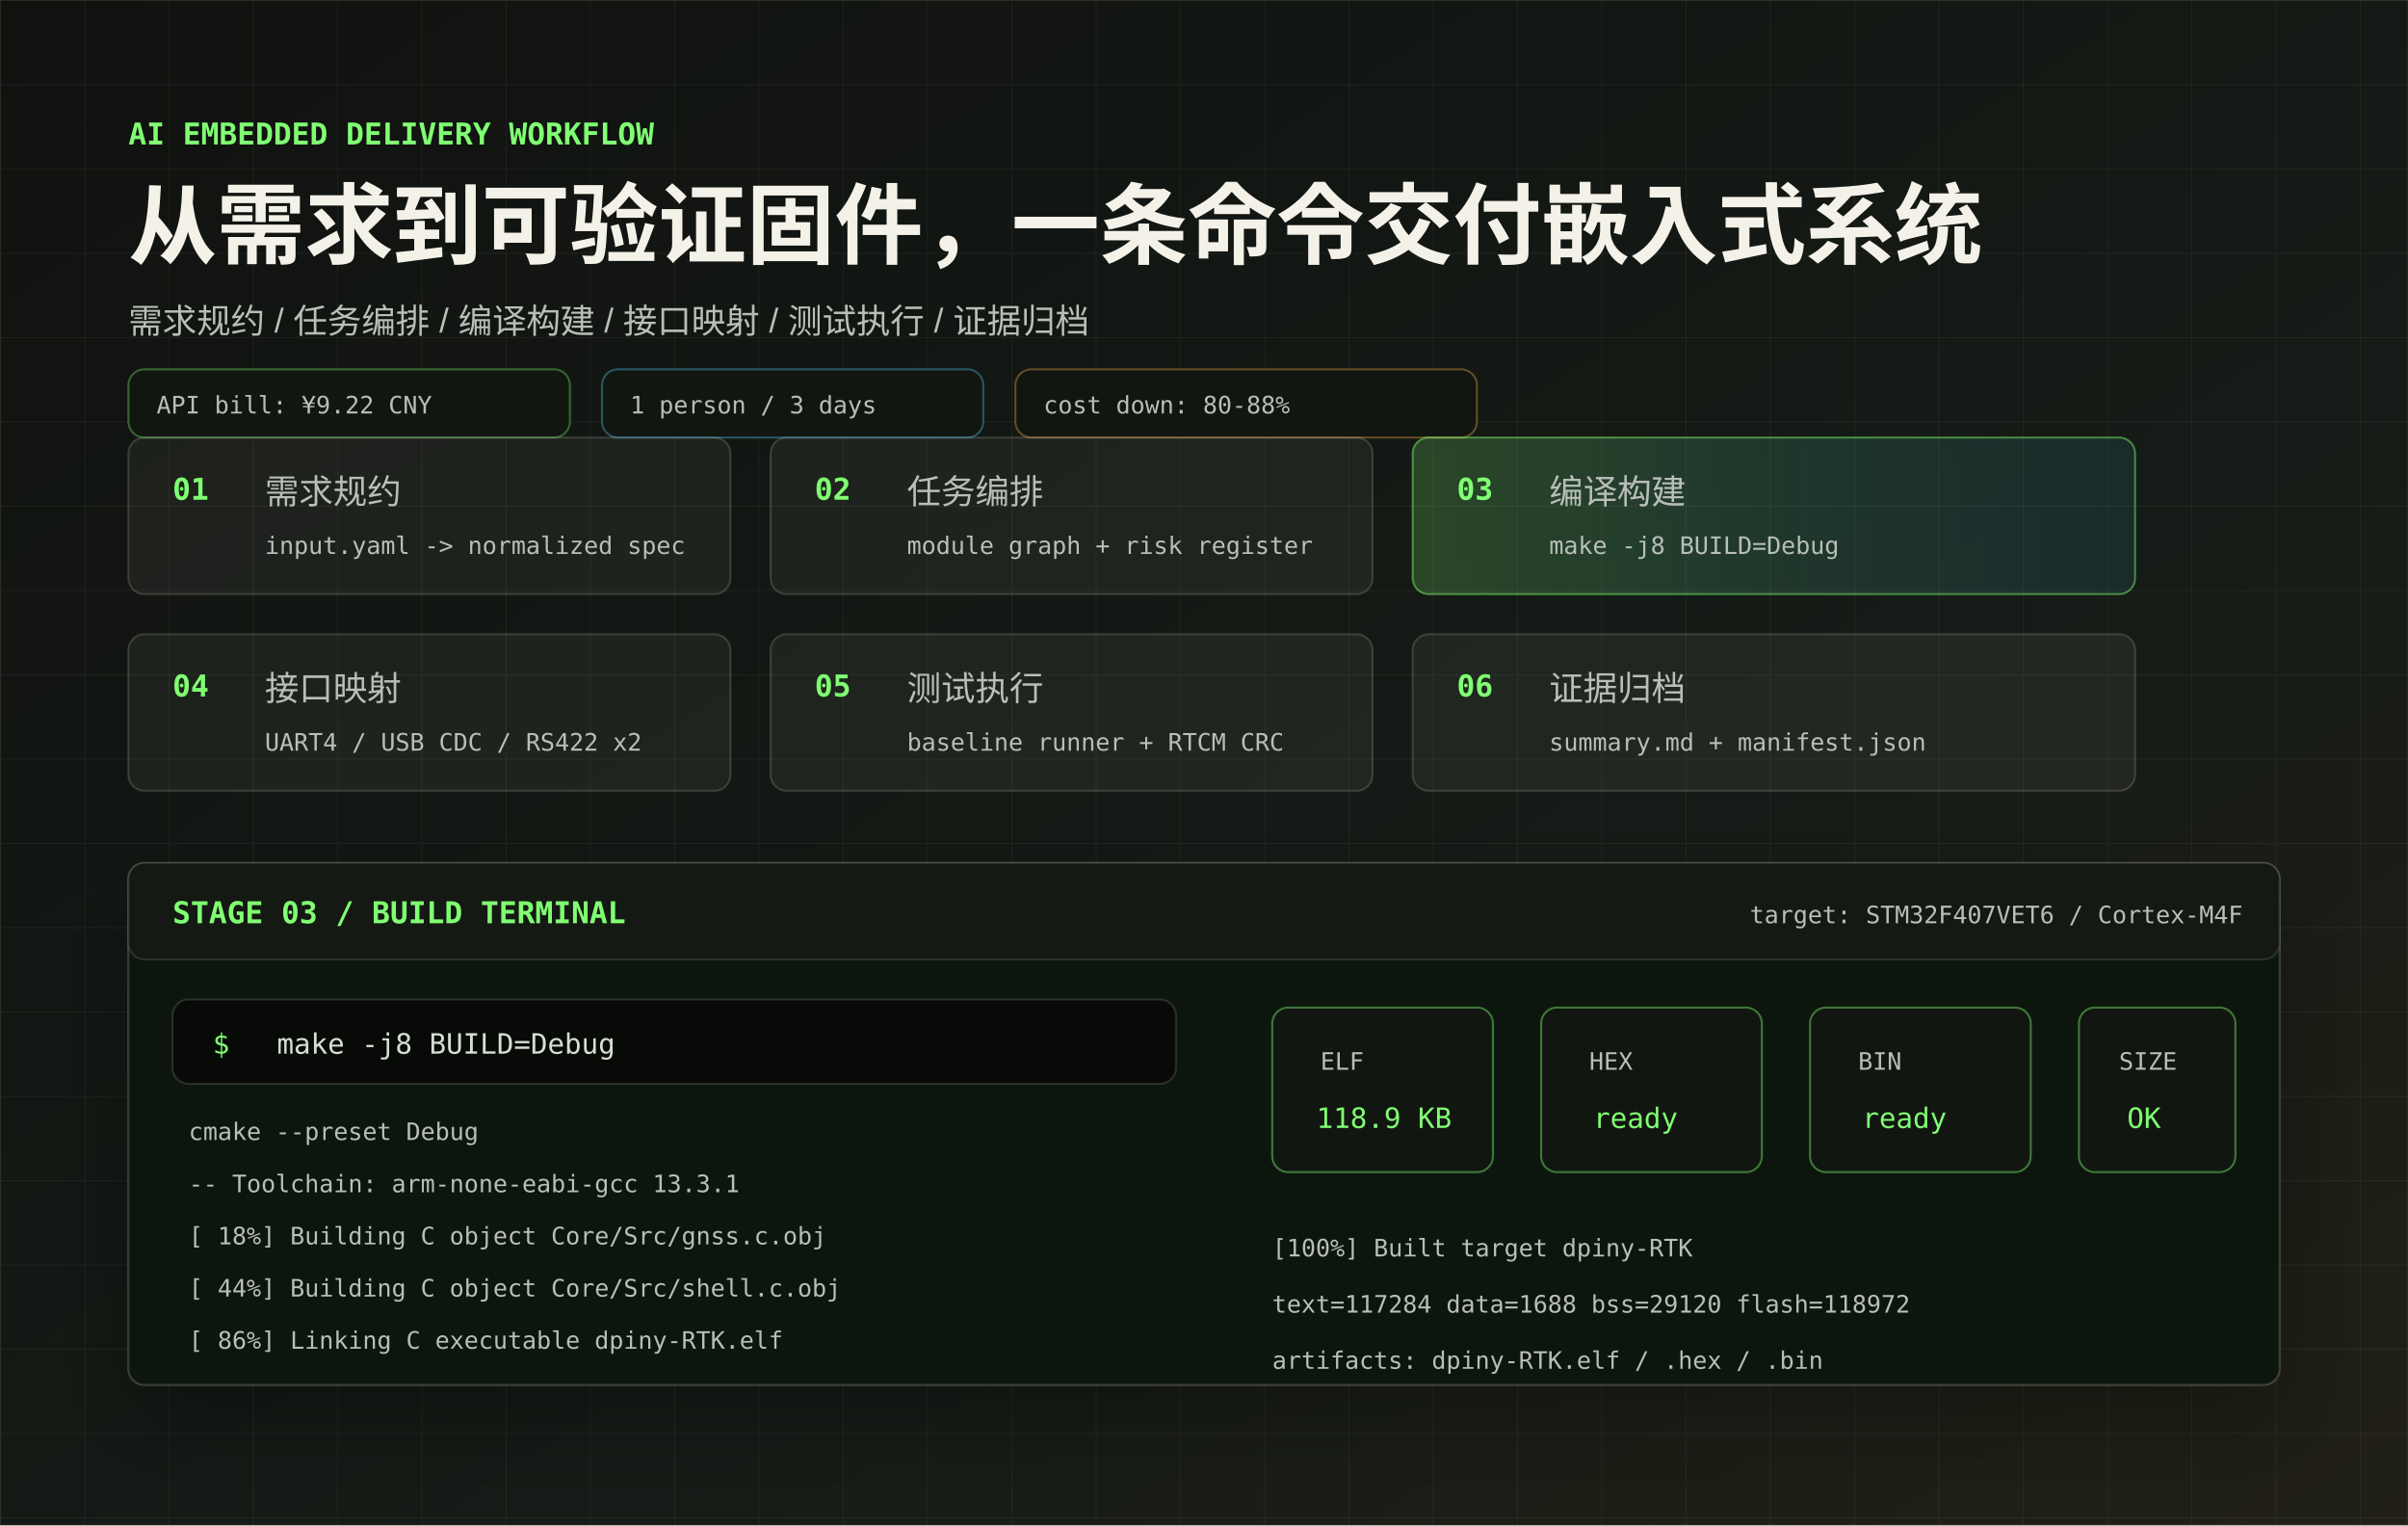
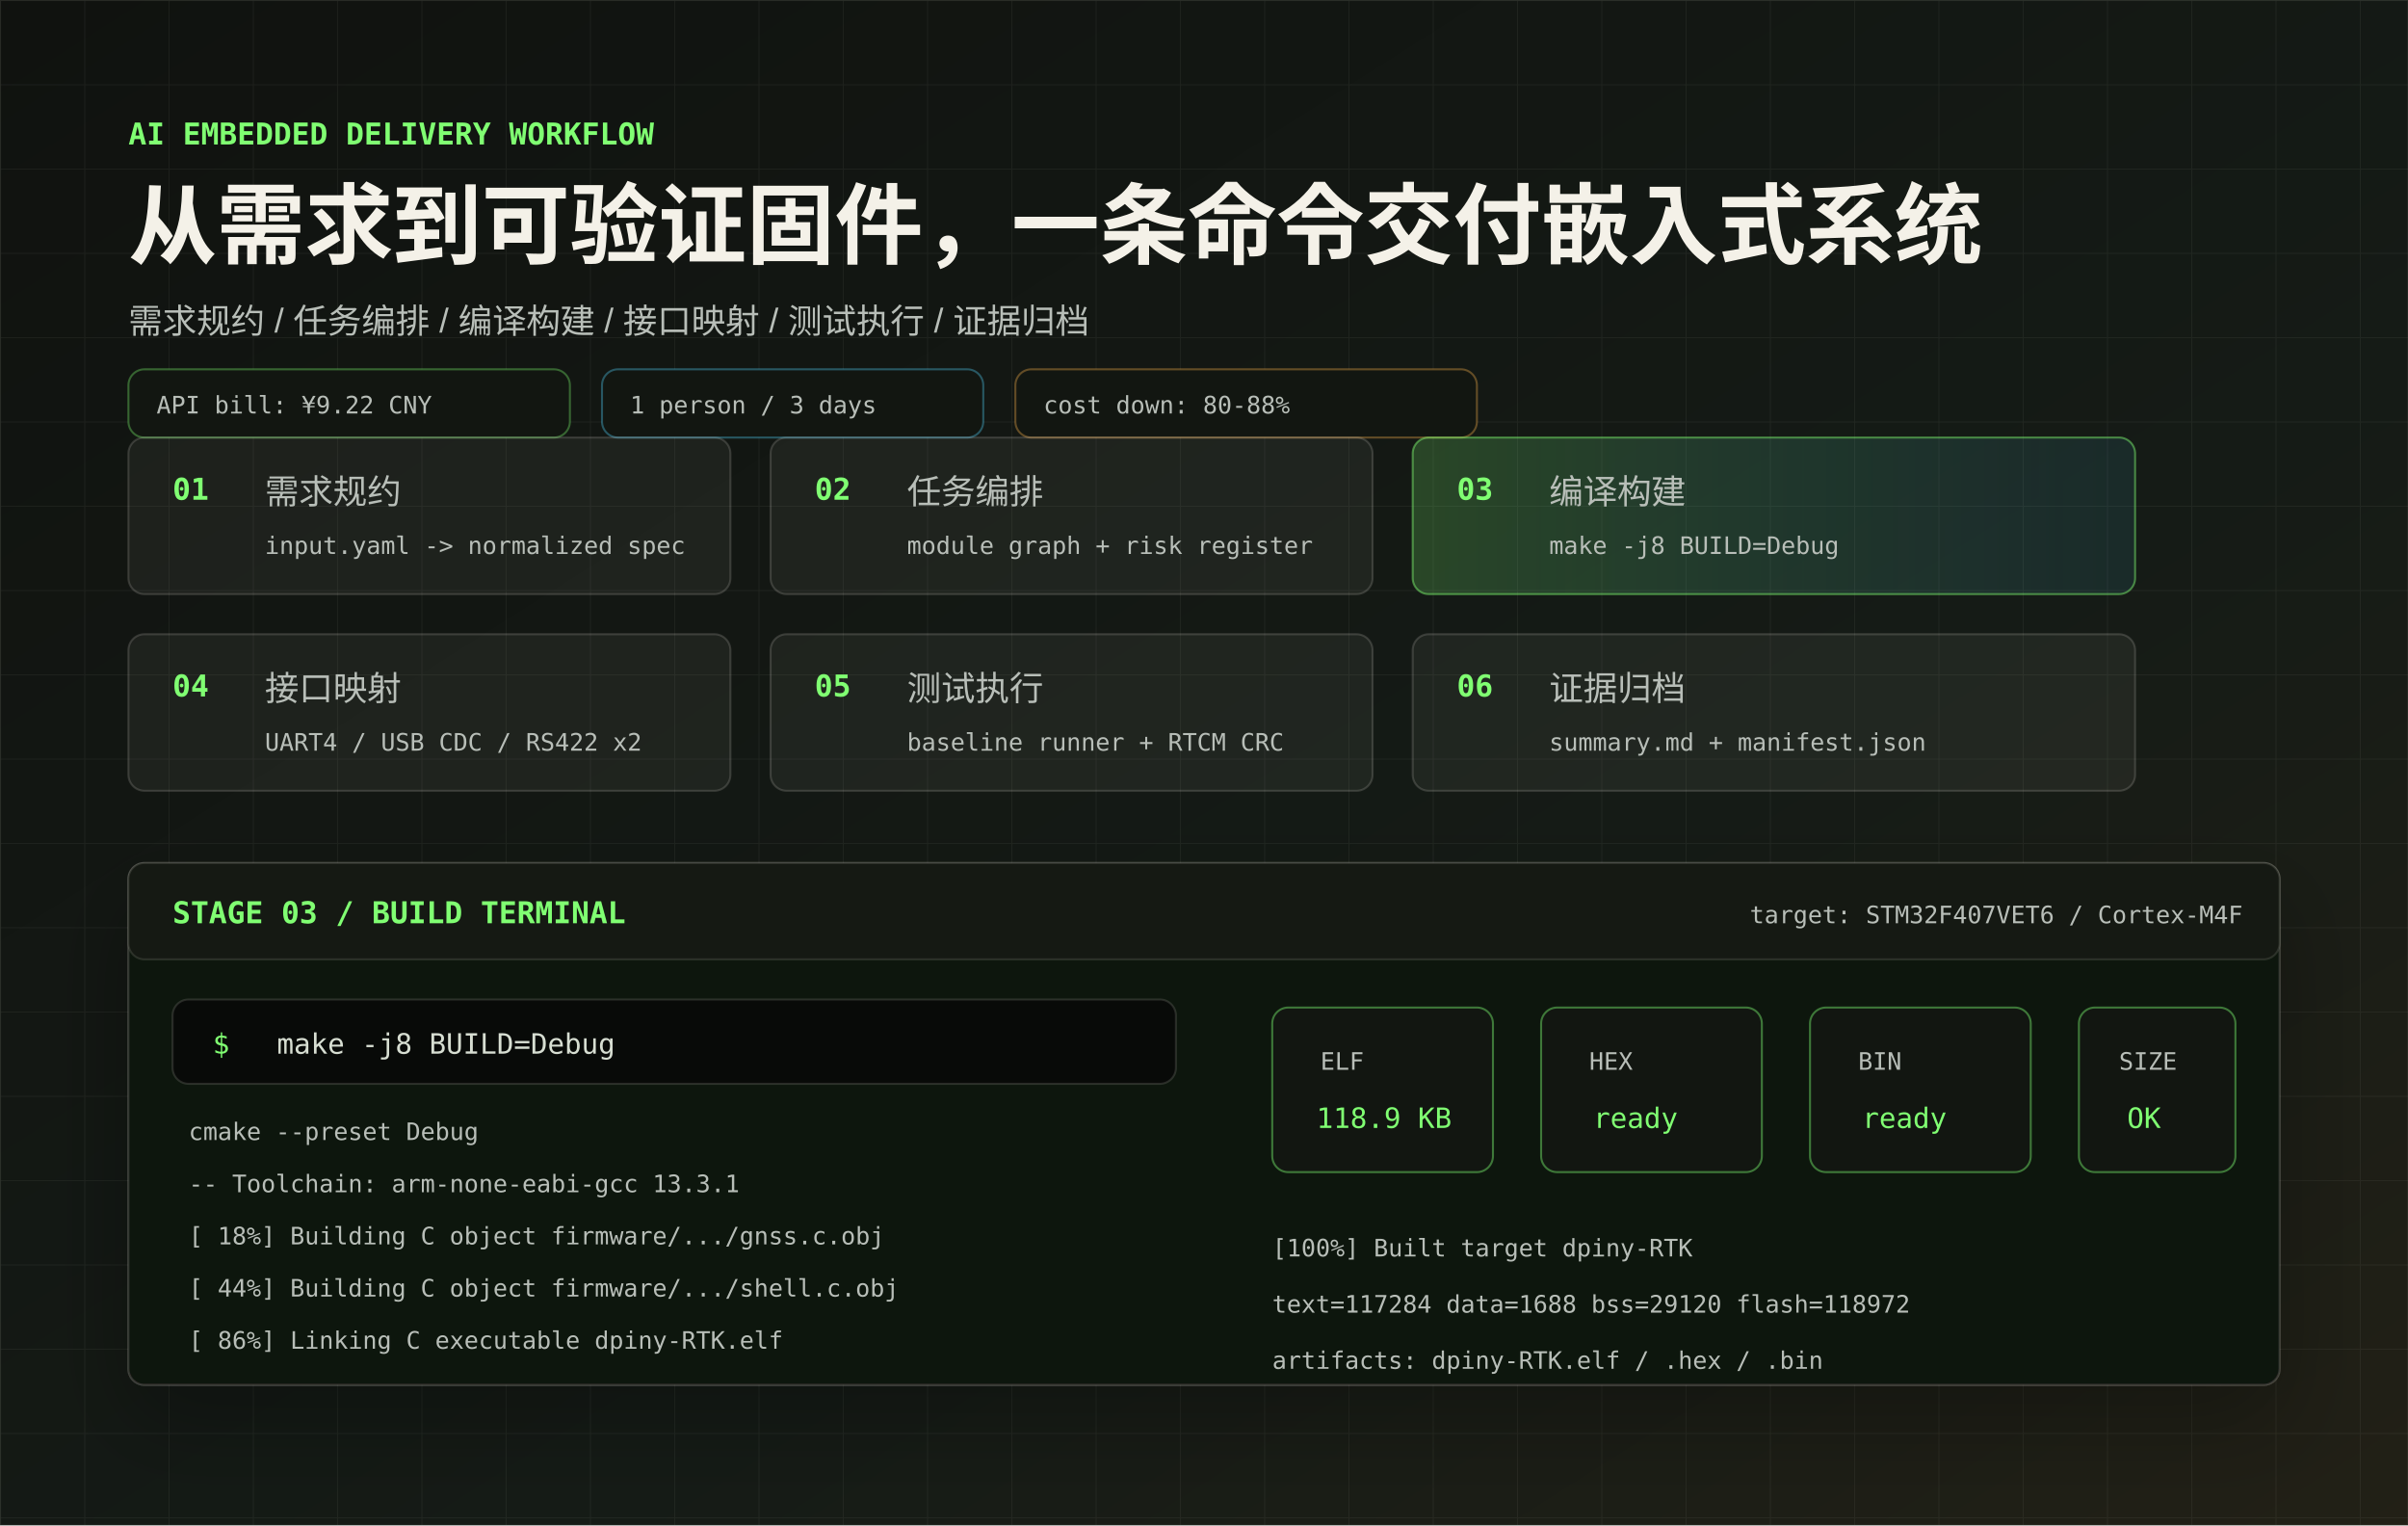
<svg xmlns="http://www.w3.org/2000/svg" width="1200" height="760" viewBox="0 0 1200 760" role="img" aria-label="dpiny-RTK AI embedded workflow technical console preview">
  <defs>
    <linearGradient id="bg" x1="0" y1="0" x2="1" y2="1">
      <stop offset="0" stop-color="#10120f" />
      <stop offset="0.62" stop-color="#151b16" />
      <stop offset="1" stop-color="#222016" />
    </linearGradient>
    <linearGradient id="active" x1="0" y1="0" x2="1" y2="0">
      <stop offset="0" stop-color="#80ff72" stop-opacity="0.2" />
      <stop offset="1" stop-color="#54d7ff" stop-opacity="0.08" />
    </linearGradient>
    <filter id="shadow" x="-20%" y="-20%" width="140%" height="140%">
      <feDropShadow dx="0" dy="18" stdDeviation="22" flood-color="#000000" flood-opacity="0.28" />
    </filter>
    <pattern id="grid" width="42" height="42" patternUnits="userSpaceOnUse">
      <path d="M42 0H0v42" fill="none" stroke="#f4f1e8" stroke-opacity="0.055" stroke-width="1" />
    </pattern>
    <style>
      .title{font:800 44px "Segoe UI","Microsoft YaHei",Arial,sans-serif;fill:#f4f1e8}
      .kicker{font:800 15px "Cascadia Code",Consolas,monospace;fill:#80ff72}
      .muted{font:400 17px "Segoe UI","Microsoft YaHei",Arial,sans-serif;fill:#b8beb8}
      .mono{font:400 14px "Cascadia Code",Consolas,monospace;fill:#d7ded2}
      .monoSmall{font:400 12px "Cascadia Code",Consolas,monospace;fill:#b8beb8}
      .green{fill:#80ff72}
      .cyan{fill:#54d7ff}
      .amber{fill:#ffb84d}
      .card{fill:rgba(244,241,232,0.055);stroke:#f4f1e8;stroke-opacity:.16;rx:8}
      .panel{fill:#11140f;stroke:#f4f1e8;stroke-opacity:.16;rx:8;filter:url(#shadow)}
      .line{stroke:#54d7ff;stroke-opacity:.42}
    </style>
  </defs>
  <rect width="1200" height="760" fill="url(#bg)" />
  <rect width="1200" height="760" fill="url(#grid)" />
  <rect x="0" y="0" width="1200" height="760" fill="none" stroke="#f4f1e8" stroke-opacity="0.06" />
  <text x="64" y="72" class="kicker">AI EMBEDDED DELIVERY WORKFLOW</text>
  <text x="64" y="128" class="title">从需求到可验证固件，一条命令交付嵌入式系统</text>
  <text x="64" y="166" class="muted">需求规约 / 任务编排 / 编译构建 / 接口映射 / 测试执行 / 证据归档</text>
  <g transform="translate(64 184)">
    <rect width="220" height="34" rx="8" fill="#121611" stroke="#80ff72" stroke-opacity=".34" />
    <text x="14" y="22" class="monoSmall" fill="#80ff72">API bill: ¥9.22 CNY</text>
  </g>
  <g transform="translate(300 184)">
    <rect width="190" height="34" rx="8" fill="#121611" stroke="#54d7ff" stroke-opacity=".34" />
    <text x="14" y="22" class="monoSmall" fill="#54d7ff">1 person / 3 days</text>
  </g>
  <g transform="translate(506 184)">
    <rect width="230" height="34" rx="8" fill="#121611" stroke="#ffb84d" stroke-opacity=".34" />
    <text x="14" y="22" class="monoSmall" fill="#ffb84d">cost down: 80-88%</text>
  </g>
  <g transform="translate(64 218)">
    <rect class="card" width="300" height="78" />
    <text x="22" y="31" class="kicker">01</text>
    <text x="68" y="33" class="muted" fill="#f4f1e8" font-weight="700">需求规约</text>
    <text x="68" y="58" class="monoSmall">input.yaml -&gt; normalized spec</text>
  </g>
  <g transform="translate(384 218)">
    <rect class="card" width="300" height="78" />
    <text x="22" y="31" class="kicker">02</text>
    <text x="68" y="33" class="muted" fill="#f4f1e8" font-weight="700">任务编排</text>
    <text x="68" y="58" class="monoSmall">module graph + risk register</text>
  </g>
  <g transform="translate(704 218)">
    <rect width="360" height="78" rx="8" fill="url(#active)" stroke="#80ff72" stroke-opacity=".46" />
    <text x="22" y="31" class="kicker">03</text>
    <text x="68" y="33" class="muted" fill="#f4f1e8" font-weight="700">编译构建</text>
    <text x="68" y="58" class="monoSmall">make -j8 BUILD=Debug</text>
  </g>
  <g transform="translate(64 316)">
    <rect class="card" width="300" height="78" />
    <text x="22" y="31" class="kicker">04</text>
    <text x="68" y="33" class="muted" fill="#f4f1e8" font-weight="700">接口映射</text>
    <text x="68" y="58" class="monoSmall">UART4 / USB CDC / RS422 x2</text>
  </g>
  <g transform="translate(384 316)">
    <rect class="card" width="300" height="78" />
    <text x="22" y="31" class="kicker">05</text>
    <text x="68" y="33" class="muted" fill="#f4f1e8" font-weight="700">测试执行</text>
    <text x="68" y="58" class="monoSmall">baseline runner + RTCM CRC</text>
  </g>
  <g transform="translate(704 316)">
    <rect class="card" width="360" height="78" />
    <text x="22" y="31" class="kicker">06</text>
    <text x="68" y="33" class="muted" fill="#f4f1e8" font-weight="700">证据归档</text>
    <text x="68" y="58" class="monoSmall">summary.md + manifest.json</text>
  </g>
  <g transform="translate(64 430)">
    <rect class="panel" width="1072" height="260" />
    <rect x="0" y="0" width="1072" height="48" rx="8" fill="#151913" stroke="#f4f1e8" stroke-opacity=".12" />
    <text x="22" y="30" class="kicker">STAGE 03 / BUILD TERMINAL</text>
    <text x="808" y="30" class="monoSmall">target: STM32F407VET6 / Cortex-M4F</text>
    <rect x="22" y="68" width="500" height="42" rx="8" fill="#080a08" stroke="#f4f1e8" stroke-opacity=".14" />
    <text x="42" y="95" class="green mono">$</text>
    <text x="74" y="95" class="mono">make -j8 BUILD=Debug</text>
    <text x="30" y="138" class="monoSmall" fill="#54d7ff">cmake --preset Debug</text>
    <text x="30" y="164" class="monoSmall">-- Toolchain: arm-none-eabi-gcc 13.3.1</text>
-     <text x="30" y="190" class="monoSmall">[ 18%] Building C object Core/Src/gnss.c.obj</text>
-     <text x="30" y="216" class="monoSmall">[ 44%] Building C object Core/Src/shell.c.obj</text>
+     <text x="30" y="190" class="monoSmall">[ 18%] Building C object firmware/.../gnss.c.obj</text>
+     <text x="30" y="216" class="monoSmall">[ 44%] Building C object firmware/.../shell.c.obj</text>
    <text x="30" y="242" class="monoSmall" fill="#ffb84d">[ 86%] Linking C executable dpiny-RTK.elf</text>
    <rect x="570" y="72" width="110" height="82" rx="8" fill="#121611" stroke="#80ff72" stroke-opacity=".42" />
    <text x="594" y="103" class="monoSmall">ELF</text>
    <text x="592" y="132" class="green mono">118.9 KB</text>
    <rect x="704" y="72" width="110" height="82" rx="8" fill="#121611" stroke="#80ff72" stroke-opacity=".42" />
    <text x="728" y="103" class="monoSmall">HEX</text>
    <text x="730" y="132" class="green mono">ready</text>
    <rect x="838" y="72" width="110" height="82" rx="8" fill="#121611" stroke="#80ff72" stroke-opacity=".42" />
    <text x="862" y="103" class="monoSmall">BIN</text>
    <text x="864" y="132" class="green mono">ready</text>
    <rect x="972" y="72" width="78" height="82" rx="8" fill="#121611" stroke="#80ff72" stroke-opacity=".42" />
    <text x="992" y="103" class="monoSmall">SIZE</text>
    <text x="996" y="132" class="green mono">OK</text>
    <text x="570" y="196" class="monoSmall" fill="#80ff72">[100%] Built target dpiny-RTK</text>
    <text x="570" y="224" class="monoSmall">text=117284 data=1688 bss=29120 flash=118972</text>
    <text x="570" y="252" class="monoSmall">artifacts: dpiny-RTK.elf / .hex / .bin</text>
  </g>
</svg>
